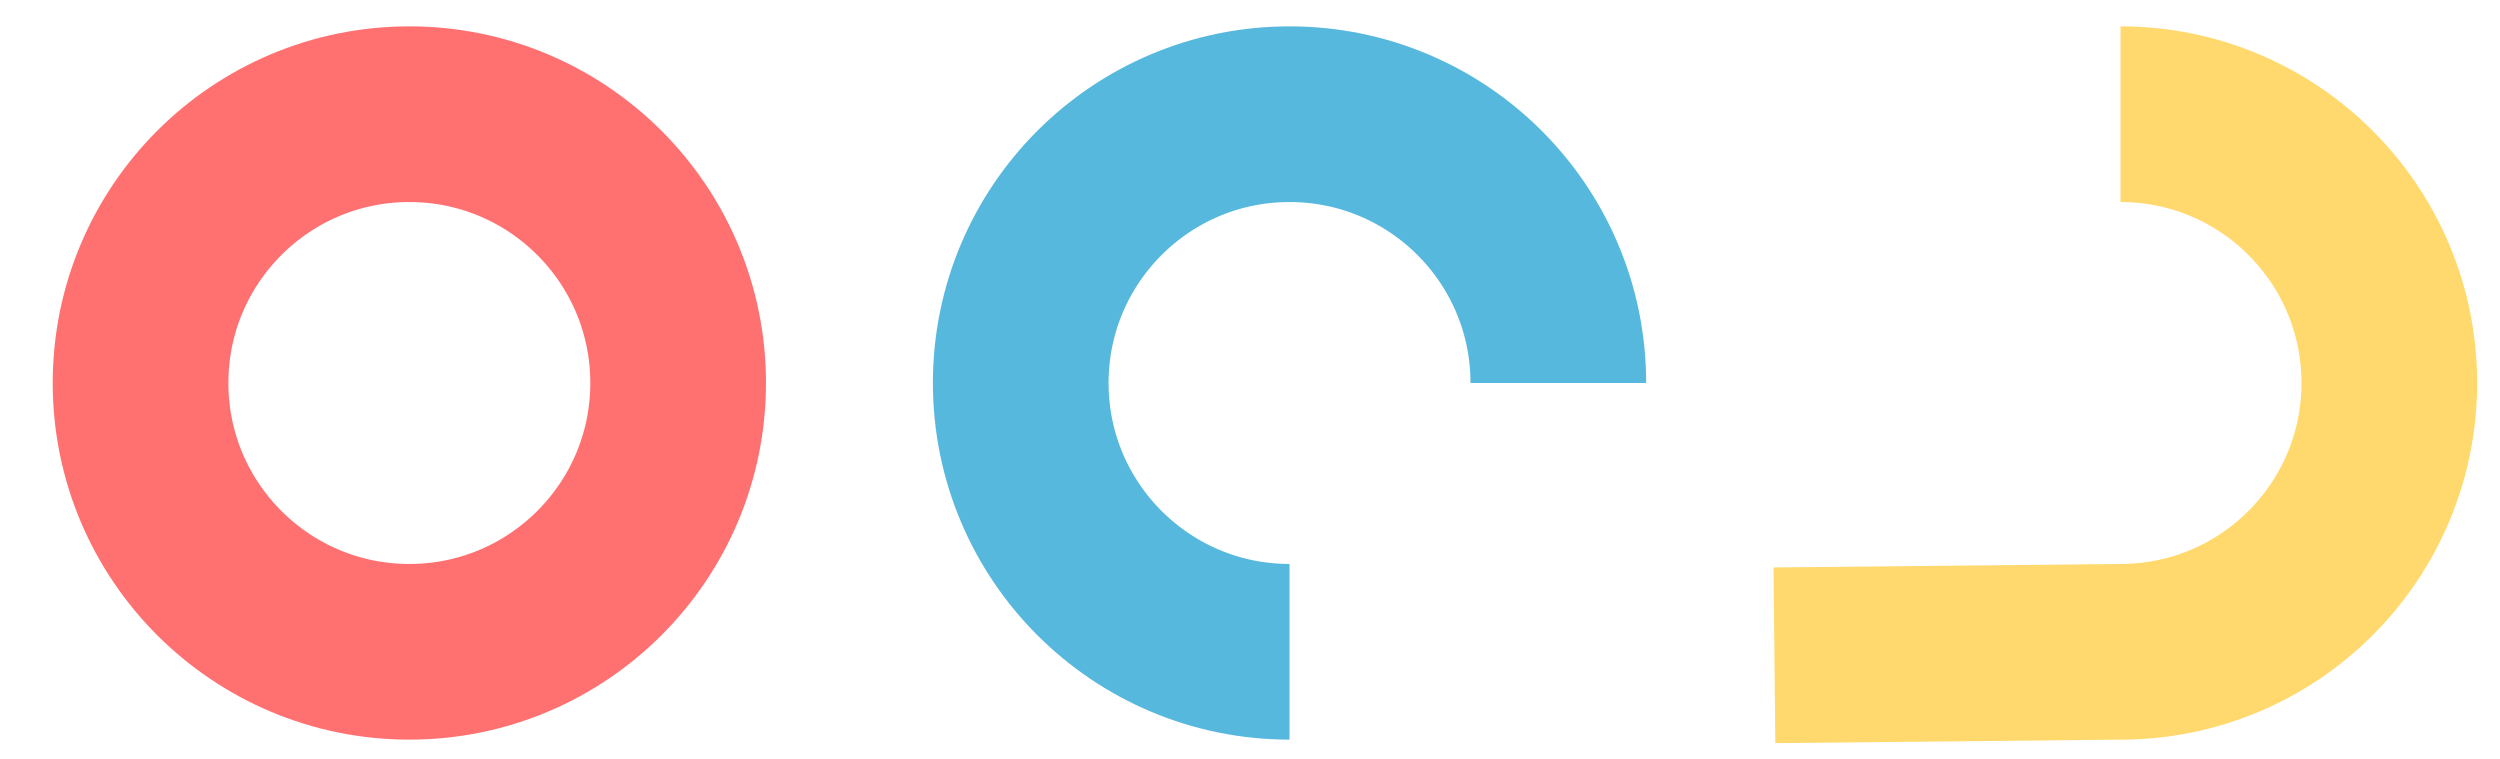
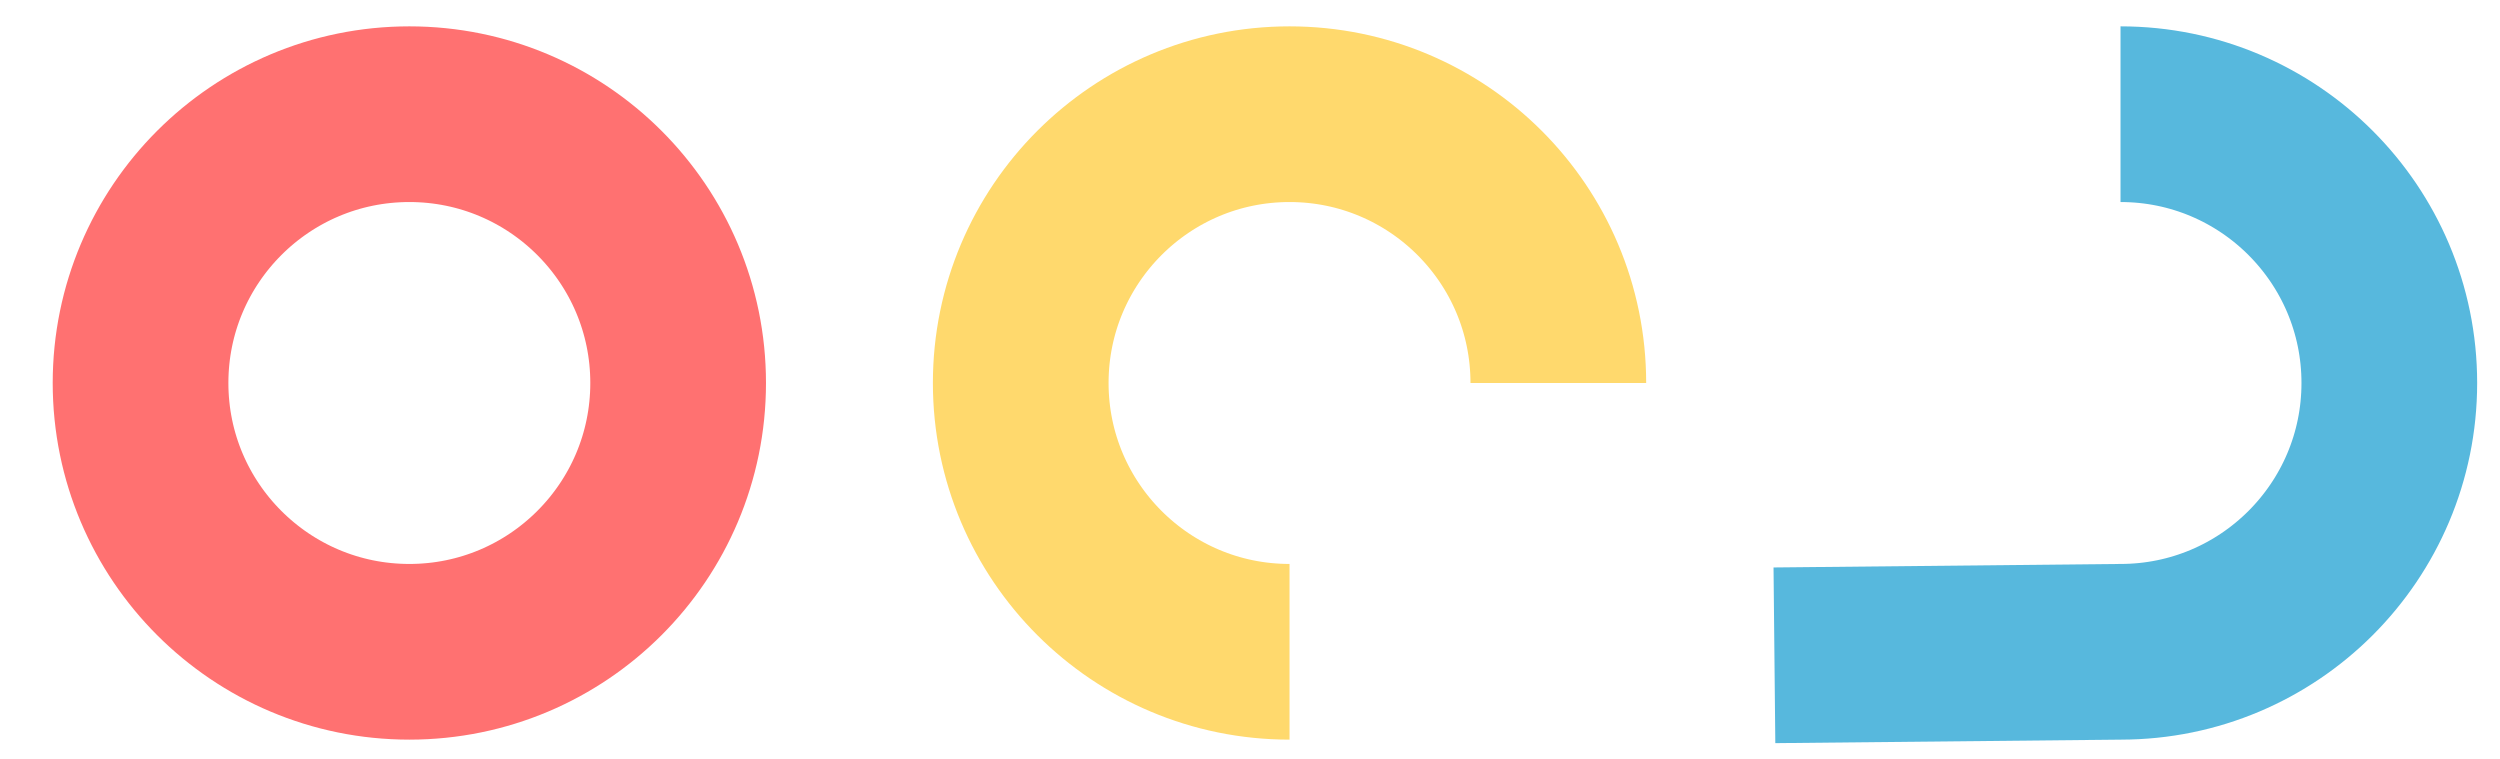
<svg xmlns="http://www.w3.org/2000/svg" xmlns:xlink="http://www.w3.org/1999/xlink" version="1.1" x="0px" y="0px" width="1423px" height="432px" viewBox="0 0 1423 432" enable-background="new 0 0 1423 432" xml:space="preserve">
  <g>
    <defs>
      <rect id="SVGID_1_" y="-200" width="1440" height="900" />
    </defs>
    <clipPath id="SVGID_2_">
      <use xlink:href="#SVGID_1_" overflow="visible" />
    </clipPath>
    <circle clip-path="url(#SVGID_2_)" fill="none" stroke="#ff7171" stroke-width="100" stroke-miterlimit="10" cx="233" cy="218" r="153" />
  </g>
  <g>
    <defs>
      <rect id="SVGID_3_" y="-200" width="1440" height="900" />
    </defs>
    <clipPath id="SVGID_4_">
      <use xlink:href="#SVGID_3_" overflow="visible" />
    </clipPath>
-     <path clip-path="url(#SVGID_4_)" fill="none" stroke="#ffd96d" stroke-width="100" stroke-miterlimit="10" d="M1207,65   c84.5,0,153,68.5,153,153s-68.5,153-153,153l-197,2" />
+     <path clip-path="url(#SVGID_4_)" fill="none" stroke="#57b8dd" stroke-width="100" stroke-miterlimit="10" d="M1207,65   c84.5,0,153,68.5,153,153s-68.5,153-153,153l-197,2" />
  </g>
  <g>
    <defs>
      <rect id="SVGID_5_" y="-200" width="1440" height="900" />
    </defs>
    <clipPath id="SVGID_6_">
      <use xlink:href="#SVGID_5_" overflow="visible" />
    </clipPath>
-     <path clip-path="url(#SVGID_6_)" fill="none" stroke="#57b8dd" stroke-width="100" stroke-miterlimit="10" d="M734,371   c-84.5,0-153-68.5-153-153S649.5,65,734,65s153,68.5,153,153" />
+     <path clip-path="url(#SVGID_6_)" fill="none" stroke="#ffd96d" stroke-width="100" stroke-miterlimit="10" d="M734,371   c-84.5,0-153-68.5-153-153S649.5,65,734,65s153,68.5,153,153" />
  </g>
</svg>
